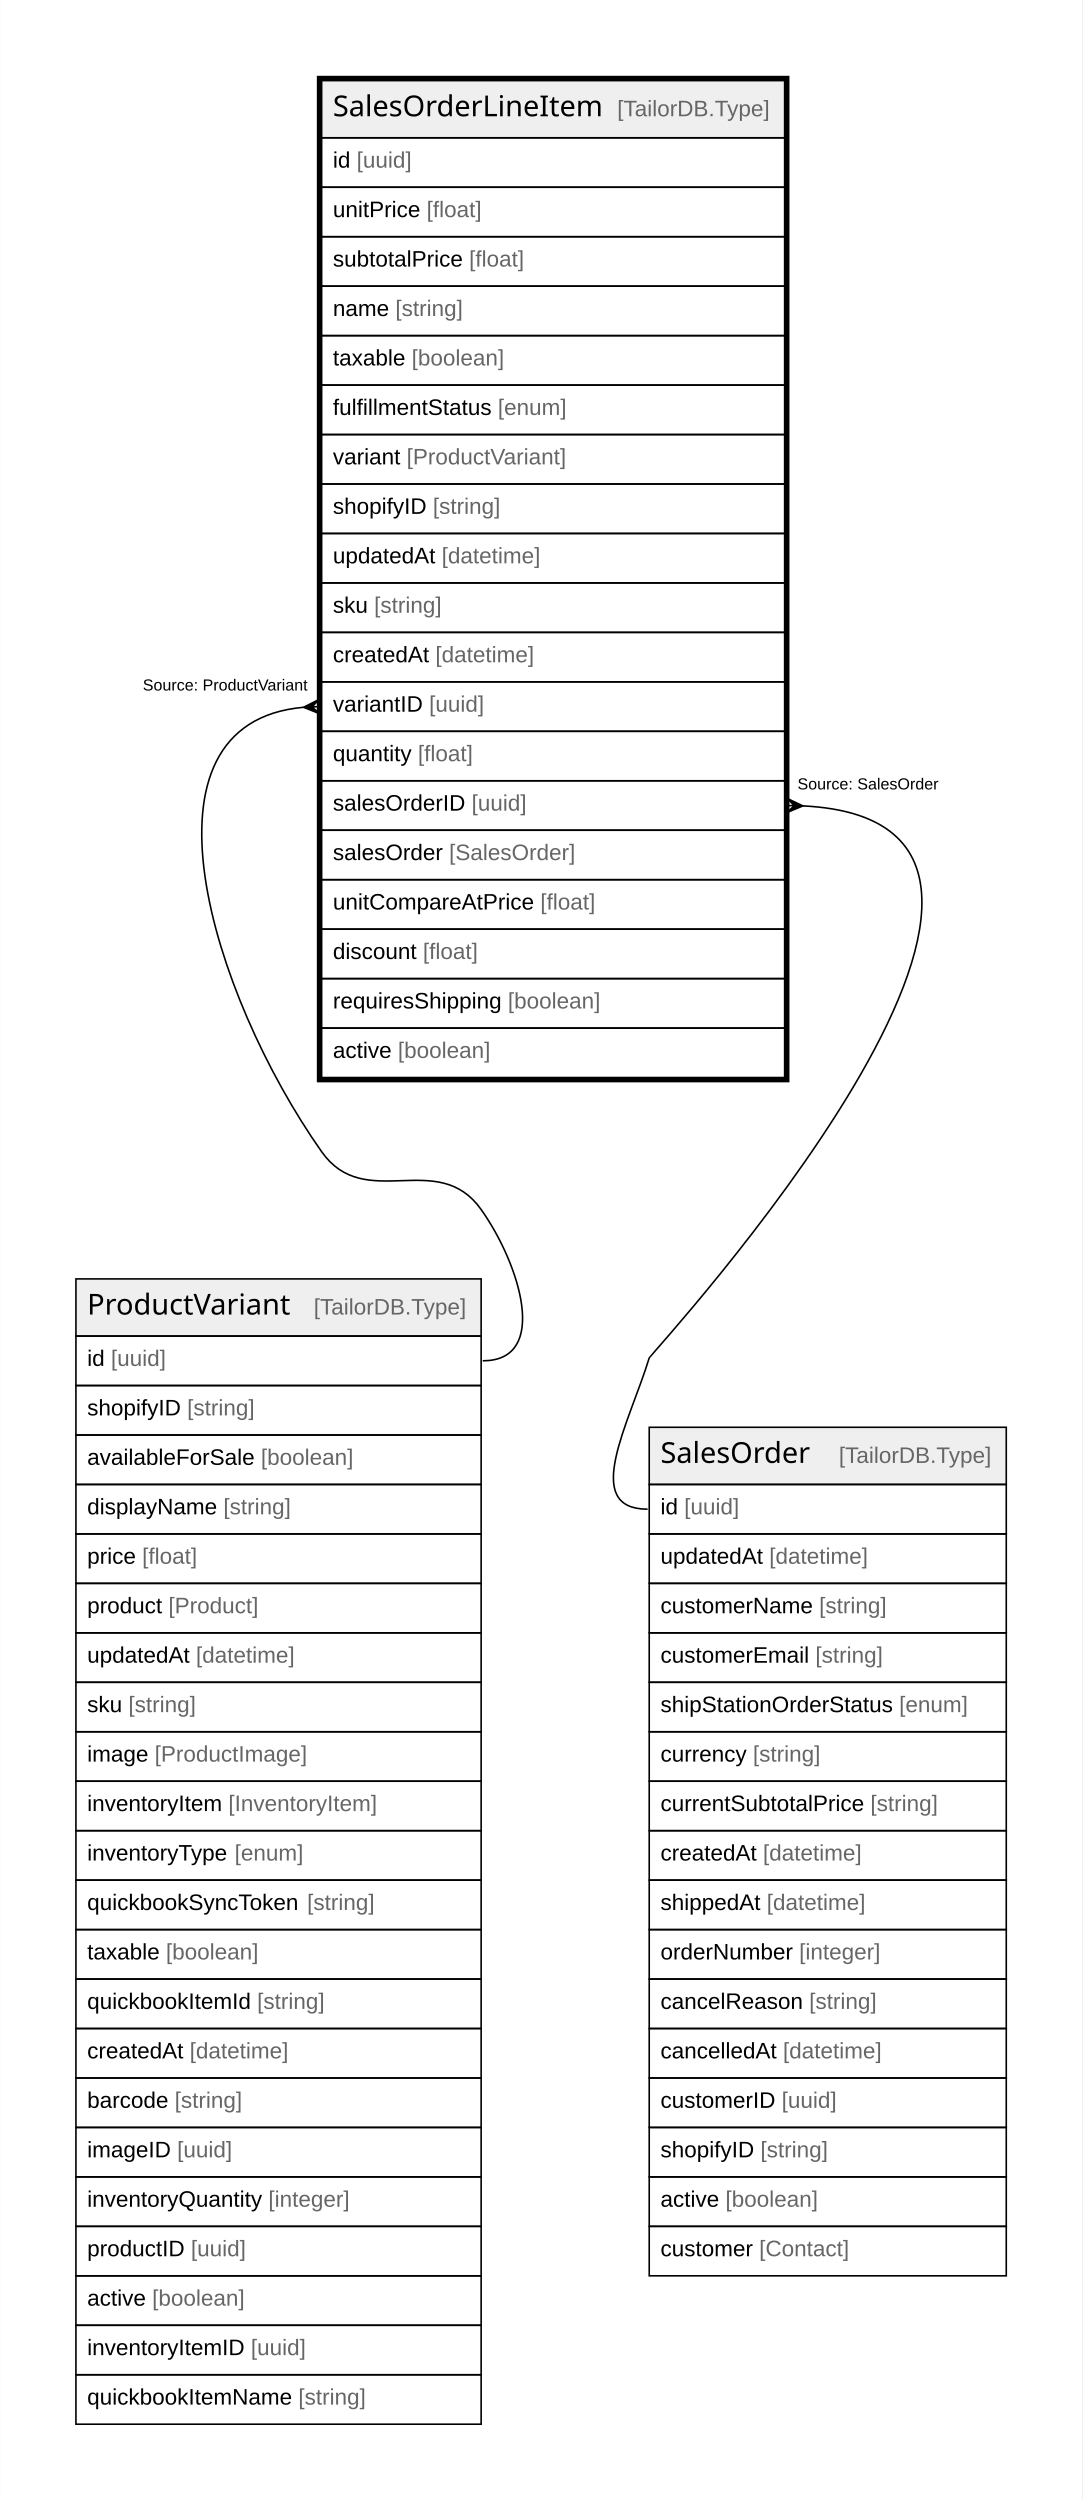
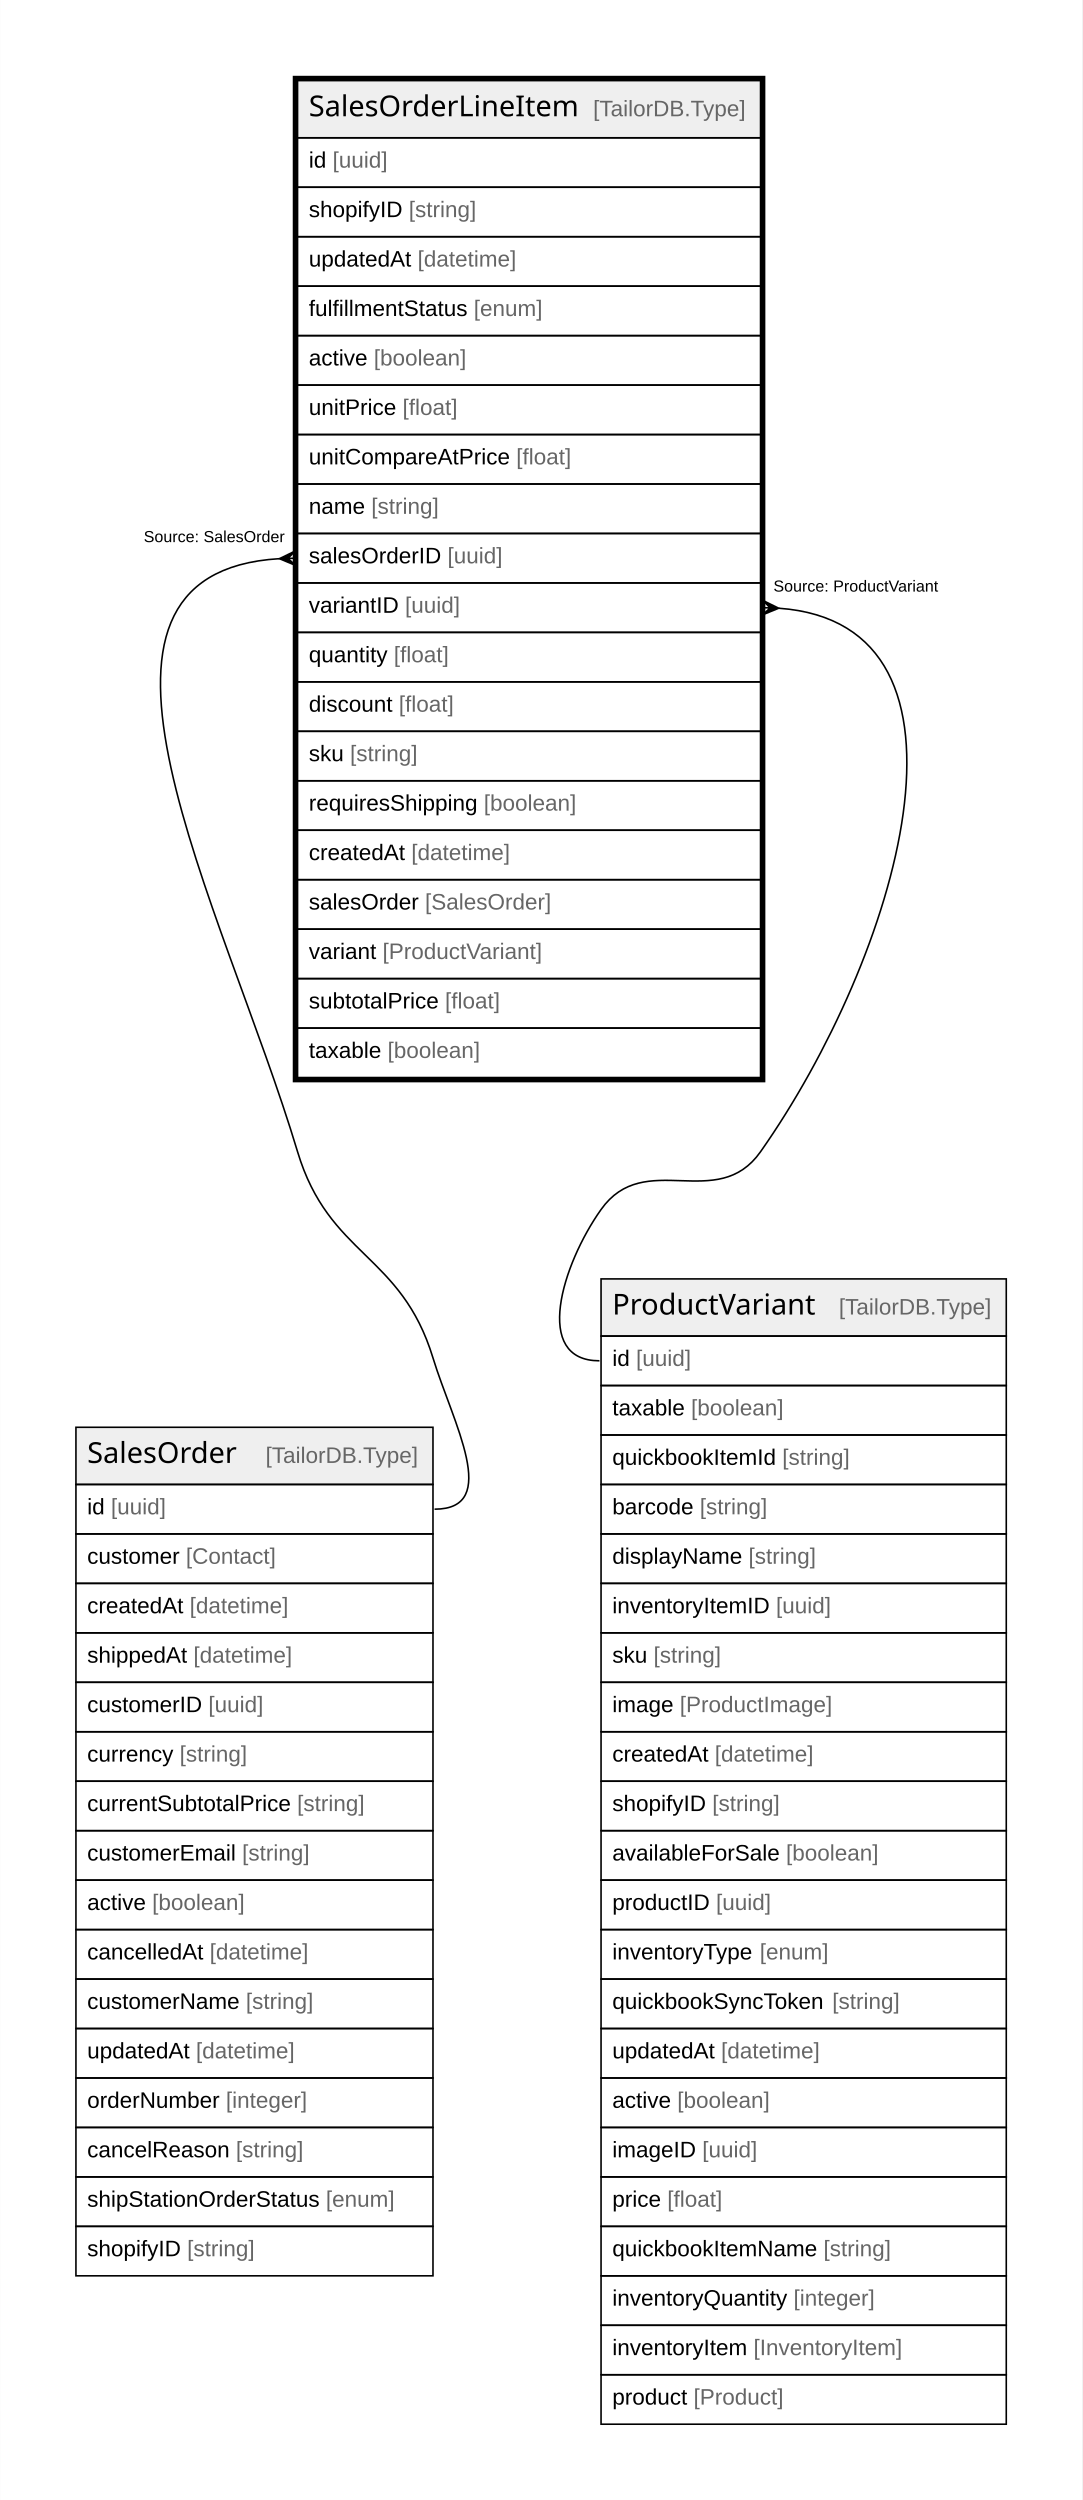
<svg xmlns="http://www.w3.org/2000/svg" width="674pt" height="1557pt" viewBox="0.00 0.00 673.74 1556.80">
  <g id="graph0" class="graph" transform="scale(1 1) rotate(0) translate(4 1552.8)">
    <polygon fill="white" stroke="none" points="-4,4 -4,-1552.8 669.74,-1552.8 669.74,4 -4,4" />
    <g id="node1" class="node">
-       <polygon fill="#efefef" stroke="none" points="196.21,-1467 196.21,-1502.6 484.52,-1502.6 484.52,-1467 196.21,-1467" />
-       <polygon fill="none" stroke="black" points="196.21,-1467 196.21,-1502.6 484.52,-1502.6 484.52,-1467 196.21,-1467" />
-       <text text-anchor="start" x="203.21" y="-1480.4" font-family="Arial Bold" font-size="18.00">SalesOrderLineItem</text>
-       <text text-anchor="start" x="349.16" y="-1480.4" font-family="Arial" font-size="14.00">    </text>
-       <text text-anchor="start" x="380.27" y="-1480.4" font-family="Arial" font-size="14.00" fill="#666666">[TailorDB.Type]</text>
-       <polygon fill="none" stroke="black" points="196.21,-1436.2 196.21,-1467 484.52,-1467 484.52,-1436.2 196.21,-1436.2" />
-       <text text-anchor="start" x="203.21" y="-1448.4" font-family="Arial" font-size="14.00">id </text>
-       <text text-anchor="start" x="218" y="-1448.4" font-family="Arial" font-size="14.00" fill="#666666">[uuid]</text>
-       <polygon fill="none" stroke="black" points="196.21,-1405.4 196.21,-1436.2 484.52,-1436.2 484.52,-1405.4 196.21,-1405.4" />
-       <text text-anchor="start" x="203.21" y="-1417.6" font-family="Arial" font-size="14.00">unitPrice </text>
-       <text text-anchor="start" x="261.57" y="-1417.6" font-family="Arial" font-size="14.00" fill="#666666">[float]</text>
-       <polygon fill="none" stroke="black" points="196.21,-1374.6 196.21,-1405.4 484.52,-1405.4 484.52,-1374.6 196.21,-1374.6" />
-       <text text-anchor="start" x="203.21" y="-1386.8" font-family="Arial" font-size="14.00">subtotalPrice </text>
-       <text text-anchor="start" x="288.03" y="-1386.8" font-family="Arial" font-size="14.00" fill="#666666">[float]</text>
-       <polygon fill="none" stroke="black" points="196.21,-1343.8 196.21,-1374.6 484.52,-1374.6 484.52,-1343.8 196.21,-1343.8" />
-       <text text-anchor="start" x="203.21" y="-1356" font-family="Arial" font-size="14.00">name </text>
-       <text text-anchor="start" x="242.12" y="-1356" font-family="Arial" font-size="14.00" fill="#666666">[string]</text>
-       <polygon fill="none" stroke="black" points="196.21,-1313 196.21,-1343.8 484.52,-1343.8 484.52,-1313 196.21,-1313" />
-       <text text-anchor="start" x="203.21" y="-1325.2" font-family="Arial" font-size="14.00">taxable </text>
-       <text text-anchor="start" x="252.25" y="-1325.2" font-family="Arial" font-size="14.00" fill="#666666">[boolean]</text>
-       <polygon fill="none" stroke="black" points="196.21,-1282.2 196.21,-1313 484.52,-1313 484.52,-1282.2 196.21,-1282.2" />
-       <text text-anchor="start" x="203.21" y="-1294.4" font-family="Arial" font-size="14.00">fulfillmentStatus </text>
-       <text text-anchor="start" x="305.92" y="-1294.4" font-family="Arial" font-size="14.00" fill="#666666">[enum]</text>
-       <polygon fill="none" stroke="black" points="196.21,-1251.4 196.21,-1282.2 484.52,-1282.2 484.52,-1251.4 196.21,-1251.4" />
-       <text text-anchor="start" x="203.21" y="-1263.6" font-family="Arial" font-size="14.00">variant </text>
-       <text text-anchor="start" x="249.12" y="-1263.6" font-family="Arial" font-size="14.00" fill="#666666">[ProductVariant]</text>
-       <polygon fill="none" stroke="black" points="196.21,-1220.6 196.21,-1251.4 484.52,-1251.4 484.52,-1220.6 196.21,-1220.6" />
-       <text text-anchor="start" x="203.21" y="-1232.8" font-family="Arial" font-size="14.00">shopifyID </text>
-       <text text-anchor="start" x="265.46" y="-1232.8" font-family="Arial" font-size="14.00" fill="#666666">[string]</text>
-       <polygon fill="none" stroke="black" points="196.21,-1189.8 196.21,-1220.6 484.52,-1220.6 484.52,-1189.8 196.21,-1189.8" />
-       <text text-anchor="start" x="203.21" y="-1202" font-family="Arial" font-size="14.00">updatedAt </text>
-       <text text-anchor="start" x="270.94" y="-1202" font-family="Arial" font-size="14.00" fill="#666666">[datetime]</text>
-       <polygon fill="none" stroke="black" points="196.21,-1159 196.21,-1189.8 484.52,-1189.8 484.52,-1159 196.21,-1159" />
-       <text text-anchor="start" x="203.21" y="-1171.2" font-family="Arial" font-size="14.00">sku </text>
-       <text text-anchor="start" x="228.89" y="-1171.2" font-family="Arial" font-size="14.00" fill="#666666">[string]</text>
-       <polygon fill="none" stroke="black" points="196.21,-1128.2 196.21,-1159 484.52,-1159 484.52,-1128.2 196.21,-1128.2" />
-       <text text-anchor="start" x="203.21" y="-1140.4" font-family="Arial" font-size="14.00">createdAt </text>
-       <text text-anchor="start" x="267.03" y="-1140.4" font-family="Arial" font-size="14.00" fill="#666666">[datetime]</text>
-       <polygon fill="none" stroke="black" points="196.21,-1097.4 196.21,-1128.2 484.52,-1128.2 484.52,-1097.4 196.21,-1097.4" />
-       <text text-anchor="start" x="203.21" y="-1109.6" font-family="Arial" font-size="14.00">variantID </text>
-       <text text-anchor="start" x="263.12" y="-1109.6" font-family="Arial" font-size="14.00" fill="#666666">[uuid]</text>
-       <polygon fill="none" stroke="black" points="196.21,-1066.6 196.21,-1097.4 484.52,-1097.4 484.52,-1066.6 196.21,-1066.6" />
-       <text text-anchor="start" x="203.21" y="-1078.8" font-family="Arial" font-size="14.00">quantity </text>
-       <text text-anchor="start" x="256.14" y="-1078.8" font-family="Arial" font-size="14.00" fill="#666666">[float]</text>
-       <polygon fill="none" stroke="black" points="196.21,-1035.8 196.21,-1066.6 484.52,-1066.6 484.52,-1035.8 196.21,-1035.8" />
-       <text text-anchor="start" x="203.21" y="-1048" font-family="Arial" font-size="14.00">salesOrderID </text>
-       <text text-anchor="start" x="289.57" y="-1048" font-family="Arial" font-size="14.00" fill="#666666">[uuid]</text>
-       <polygon fill="none" stroke="black" points="196.21,-1005 196.21,-1035.8 484.52,-1035.8 484.52,-1005 196.21,-1005" />
-       <text text-anchor="start" x="203.21" y="-1017.2" font-family="Arial" font-size="14.00">salesOrder </text>
-       <text text-anchor="start" x="275.57" y="-1017.2" font-family="Arial" font-size="14.00" fill="#666666">[SalesOrder]</text>
-       <polygon fill="none" stroke="black" points="196.21,-974.2 196.21,-1005 484.52,-1005 484.52,-974.2 196.21,-974.2" />
-       <text text-anchor="start" x="203.21" y="-986.4" font-family="Arial" font-size="14.00">unitCompareAtPrice </text>
-       <text text-anchor="start" x="332.38" y="-986.4" font-family="Arial" font-size="14.00" fill="#666666">[float]</text>
-       <polygon fill="none" stroke="black" points="196.21,-943.4 196.21,-974.2 484.52,-974.2 484.52,-943.4 196.21,-943.4" />
-       <text text-anchor="start" x="203.21" y="-955.6" font-family="Arial" font-size="14.00">discount </text>
-       <text text-anchor="start" x="259.25" y="-955.6" font-family="Arial" font-size="14.00" fill="#666666">[float]</text>
-       <polygon fill="none" stroke="black" points="196.21,-912.6 196.21,-943.4 484.52,-943.4 484.52,-912.6 196.21,-912.6" />
-       <text text-anchor="start" x="203.21" y="-924.8" font-family="Arial" font-size="14.00">requiresShipping </text>
-       <text text-anchor="start" x="312.17" y="-924.8" font-family="Arial" font-size="14.00" fill="#666666">[boolean]</text>
-       <polygon fill="none" stroke="black" points="196.21,-881.8 196.21,-912.6 484.52,-912.6 484.52,-881.8 196.21,-881.8" />
-       <text text-anchor="start" x="203.21" y="-894" font-family="Arial" font-size="14.00">active </text>
-       <text text-anchor="start" x="243.68" y="-894" font-family="Arial" font-size="14.00" fill="#666666">[boolean]</text>
-       <polygon fill="none" stroke="black" stroke-width="3" points="194.71,-880.3 194.71,-1504.1 486.02,-1504.1 486.02,-880.3 194.71,-880.3" />
+       <polygon fill="#efefef" stroke="none" points="181.21,-1467 181.21,-1502.6 469.52,-1502.6 469.52,-1467 181.21,-1467" />
+       <polygon fill="none" stroke="black" points="181.21,-1467 181.21,-1502.6 469.52,-1502.6 469.52,-1467 181.21,-1467" />
+       <text text-anchor="start" x="188.21" y="-1480.4" font-family="Arial Bold" font-size="18.00">SalesOrderLineItem</text>
+       <text text-anchor="start" x="334.16" y="-1480.4" font-family="Arial" font-size="14.00">    </text>
+       <text text-anchor="start" x="365.27" y="-1480.4" font-family="Arial" font-size="14.00" fill="#666666">[TailorDB.Type]</text>
+       <polygon fill="none" stroke="black" points="181.21,-1436.2 181.21,-1467 469.52,-1467 469.52,-1436.2 181.21,-1436.2" />
+       <text text-anchor="start" x="188.21" y="-1448.4" font-family="Arial" font-size="14.00">id </text>
+       <text text-anchor="start" x="203" y="-1448.4" font-family="Arial" font-size="14.00" fill="#666666">[uuid]</text>
+       <polygon fill="none" stroke="black" points="181.21,-1405.4 181.21,-1436.2 469.52,-1436.2 469.52,-1405.4 181.21,-1405.4" />
+       <text text-anchor="start" x="188.21" y="-1417.6" font-family="Arial" font-size="14.00">shopifyID </text>
+       <text text-anchor="start" x="250.46" y="-1417.6" font-family="Arial" font-size="14.00" fill="#666666">[string]</text>
+       <polygon fill="none" stroke="black" points="181.21,-1374.6 181.21,-1405.4 469.52,-1405.4 469.52,-1374.6 181.21,-1374.6" />
+       <text text-anchor="start" x="188.21" y="-1386.8" font-family="Arial" font-size="14.00">updatedAt </text>
+       <text text-anchor="start" x="255.94" y="-1386.8" font-family="Arial" font-size="14.00" fill="#666666">[datetime]</text>
+       <polygon fill="none" stroke="black" points="181.21,-1343.8 181.21,-1374.6 469.52,-1374.6 469.52,-1343.8 181.21,-1343.8" />
+       <text text-anchor="start" x="188.21" y="-1356" font-family="Arial" font-size="14.00">fulfillmentStatus </text>
+       <text text-anchor="start" x="290.92" y="-1356" font-family="Arial" font-size="14.00" fill="#666666">[enum]</text>
+       <polygon fill="none" stroke="black" points="181.21,-1313 181.21,-1343.8 469.52,-1343.8 469.52,-1313 181.21,-1313" />
+       <text text-anchor="start" x="188.21" y="-1325.2" font-family="Arial" font-size="14.00">active </text>
+       <text text-anchor="start" x="228.68" y="-1325.2" font-family="Arial" font-size="14.00" fill="#666666">[boolean]</text>
+       <polygon fill="none" stroke="black" points="181.21,-1282.2 181.21,-1313 469.52,-1313 469.52,-1282.2 181.21,-1282.2" />
+       <text text-anchor="start" x="188.21" y="-1294.4" font-family="Arial" font-size="14.00">unitPrice </text>
+       <text text-anchor="start" x="246.57" y="-1294.4" font-family="Arial" font-size="14.00" fill="#666666">[float]</text>
+       <polygon fill="none" stroke="black" points="181.21,-1251.4 181.21,-1282.2 469.52,-1282.2 469.52,-1251.4 181.21,-1251.4" />
+       <text text-anchor="start" x="188.21" y="-1263.6" font-family="Arial" font-size="14.00">unitCompareAtPrice </text>
+       <text text-anchor="start" x="317.38" y="-1263.6" font-family="Arial" font-size="14.00" fill="#666666">[float]</text>
+       <polygon fill="none" stroke="black" points="181.21,-1220.6 181.21,-1251.4 469.52,-1251.4 469.52,-1220.6 181.21,-1220.6" />
+       <text text-anchor="start" x="188.21" y="-1232.8" font-family="Arial" font-size="14.00">name </text>
+       <text text-anchor="start" x="227.12" y="-1232.8" font-family="Arial" font-size="14.00" fill="#666666">[string]</text>
+       <polygon fill="none" stroke="black" points="181.21,-1189.8 181.21,-1220.6 469.52,-1220.6 469.52,-1189.8 181.21,-1189.8" />
+       <text text-anchor="start" x="188.21" y="-1202" font-family="Arial" font-size="14.00">salesOrderID </text>
+       <text text-anchor="start" x="274.57" y="-1202" font-family="Arial" font-size="14.00" fill="#666666">[uuid]</text>
+       <polygon fill="none" stroke="black" points="181.21,-1159 181.21,-1189.8 469.52,-1189.8 469.52,-1159 181.21,-1159" />
+       <text text-anchor="start" x="188.21" y="-1171.2" font-family="Arial" font-size="14.00">variantID </text>
+       <text text-anchor="start" x="248.12" y="-1171.2" font-family="Arial" font-size="14.00" fill="#666666">[uuid]</text>
+       <polygon fill="none" stroke="black" points="181.21,-1128.2 181.21,-1159 469.52,-1159 469.52,-1128.2 181.21,-1128.2" />
+       <text text-anchor="start" x="188.21" y="-1140.4" font-family="Arial" font-size="14.00">quantity </text>
+       <text text-anchor="start" x="241.14" y="-1140.4" font-family="Arial" font-size="14.00" fill="#666666">[float]</text>
+       <polygon fill="none" stroke="black" points="181.21,-1097.4 181.21,-1128.2 469.52,-1128.2 469.52,-1097.4 181.21,-1097.4" />
+       <text text-anchor="start" x="188.21" y="-1109.6" font-family="Arial" font-size="14.00">discount </text>
+       <text text-anchor="start" x="244.25" y="-1109.6" font-family="Arial" font-size="14.00" fill="#666666">[float]</text>
+       <polygon fill="none" stroke="black" points="181.21,-1066.6 181.21,-1097.4 469.52,-1097.4 469.52,-1066.6 181.21,-1066.6" />
+       <text text-anchor="start" x="188.21" y="-1078.8" font-family="Arial" font-size="14.00">sku </text>
+       <text text-anchor="start" x="213.89" y="-1078.8" font-family="Arial" font-size="14.00" fill="#666666">[string]</text>
+       <polygon fill="none" stroke="black" points="181.21,-1035.8 181.21,-1066.6 469.52,-1066.6 469.52,-1035.8 181.21,-1035.8" />
+       <text text-anchor="start" x="188.21" y="-1048" font-family="Arial" font-size="14.00">requiresShipping </text>
+       <text text-anchor="start" x="297.17" y="-1048" font-family="Arial" font-size="14.00" fill="#666666">[boolean]</text>
+       <polygon fill="none" stroke="black" points="181.21,-1005 181.21,-1035.8 469.52,-1035.8 469.52,-1005 181.21,-1005" />
+       <text text-anchor="start" x="188.21" y="-1017.2" font-family="Arial" font-size="14.00">createdAt </text>
+       <text text-anchor="start" x="252.03" y="-1017.2" font-family="Arial" font-size="14.00" fill="#666666">[datetime]</text>
+       <polygon fill="none" stroke="black" points="181.21,-974.2 181.21,-1005 469.52,-1005 469.52,-974.2 181.21,-974.2" />
+       <text text-anchor="start" x="188.21" y="-986.4" font-family="Arial" font-size="14.00">salesOrder </text>
+       <text text-anchor="start" x="260.57" y="-986.4" font-family="Arial" font-size="14.00" fill="#666666">[SalesOrder]</text>
+       <polygon fill="none" stroke="black" points="181.21,-943.4 181.21,-974.2 469.52,-974.2 469.52,-943.4 181.21,-943.4" />
+       <text text-anchor="start" x="188.21" y="-955.6" font-family="Arial" font-size="14.00">variant </text>
+       <text text-anchor="start" x="234.12" y="-955.6" font-family="Arial" font-size="14.00" fill="#666666">[ProductVariant]</text>
+       <polygon fill="none" stroke="black" points="181.21,-912.6 181.21,-943.4 469.52,-943.4 469.52,-912.6 181.21,-912.6" />
+       <text text-anchor="start" x="188.21" y="-924.8" font-family="Arial" font-size="14.00">subtotalPrice </text>
+       <text text-anchor="start" x="273.03" y="-924.8" font-family="Arial" font-size="14.00" fill="#666666">[float]</text>
+       <polygon fill="none" stroke="black" points="181.21,-881.8 181.21,-912.6 469.52,-912.6 469.52,-881.8 181.21,-881.8" />
+       <text text-anchor="start" x="188.21" y="-894" font-family="Arial" font-size="14.00">taxable </text>
+       <text text-anchor="start" x="237.25" y="-894" font-family="Arial" font-size="14.00" fill="#666666">[boolean]</text>
+       <polygon fill="none" stroke="black" stroke-width="3" points="179.71,-880.3 179.71,-1504.1 471.02,-1504.1 471.02,-880.3 179.71,-880.3" />
    </g>
    <g id="node2" class="node">
-       <polygon fill="#efefef" stroke="none" points="43.2,-720.8 43.2,-756.4 295.53,-756.4 295.53,-720.8 43.2,-720.8" />
-       <polygon fill="none" stroke="black" points="43.2,-720.8 43.2,-756.4 295.53,-756.4 295.53,-720.8 43.2,-720.8" />
-       <text text-anchor="start" x="50.2" y="-734.2" font-family="Arial Bold" font-size="18.00">ProductVariant</text>
-       <text text-anchor="start" x="160.17" y="-734.2" font-family="Arial" font-size="14.00">    </text>
-       <text text-anchor="start" x="191.29" y="-734.2" font-family="Arial" font-size="14.00" fill="#666666">[TailorDB.Type]</text>
-       <polygon fill="none" stroke="black" points="43.2,-690 43.2,-720.8 295.53,-720.8 295.53,-690 43.2,-690" />
-       <text text-anchor="start" x="50.2" y="-702.2" font-family="Arial" font-size="14.00">id </text>
-       <text text-anchor="start" x="64.99" y="-702.2" font-family="Arial" font-size="14.00" fill="#666666">[uuid]</text>
-       <polygon fill="none" stroke="black" points="43.2,-659.2 43.2,-690 295.53,-690 295.53,-659.2 43.2,-659.2" />
-       <text text-anchor="start" x="50.2" y="-671.4" font-family="Arial" font-size="14.00">shopifyID </text>
-       <text text-anchor="start" x="112.45" y="-671.4" font-family="Arial" font-size="14.00" fill="#666666">[string]</text>
-       <polygon fill="none" stroke="black" points="43.2,-628.4 43.2,-659.2 295.53,-659.2 295.53,-628.4 43.2,-628.4" />
-       <text text-anchor="start" x="50.2" y="-640.6" font-family="Arial" font-size="14.00">availableForSale </text>
-       <text text-anchor="start" x="158.37" y="-640.6" font-family="Arial" font-size="14.00" fill="#666666">[boolean]</text>
-       <polygon fill="none" stroke="black" points="43.2,-597.6 43.2,-628.4 295.53,-628.4 295.53,-597.6 43.2,-597.6" />
-       <text text-anchor="start" x="50.2" y="-609.8" font-family="Arial" font-size="14.00">displayName </text>
-       <text text-anchor="start" x="135.01" y="-609.8" font-family="Arial" font-size="14.00" fill="#666666">[string]</text>
-       <polygon fill="none" stroke="black" points="43.2,-566.8 43.2,-597.6 295.53,-597.6 295.53,-566.8 43.2,-566.8" />
-       <text text-anchor="start" x="50.2" y="-579" font-family="Arial" font-size="14.00">price </text>
-       <text text-anchor="start" x="84.43" y="-579" font-family="Arial" font-size="14.00" fill="#666666">[float]</text>
-       <polygon fill="none" stroke="black" points="43.2,-536 43.2,-566.8 295.53,-566.8 295.53,-536 43.2,-536" />
-       <text text-anchor="start" x="50.2" y="-548.2" font-family="Arial" font-size="14.00">product </text>
-       <text text-anchor="start" x="100.79" y="-548.2" font-family="Arial" font-size="14.00" fill="#666666">[Product]</text>
-       <polygon fill="none" stroke="black" points="43.2,-505.2 43.2,-536 295.53,-536 295.53,-505.2 43.2,-505.2" />
-       <text text-anchor="start" x="50.2" y="-517.4" font-family="Arial" font-size="14.00">updatedAt </text>
-       <text text-anchor="start" x="117.92" y="-517.4" font-family="Arial" font-size="14.00" fill="#666666">[datetime]</text>
-       <polygon fill="none" stroke="black" points="43.2,-474.4 43.2,-505.2 295.53,-505.2 295.53,-474.4 43.2,-474.4" />
-       <text text-anchor="start" x="50.2" y="-486.6" font-family="Arial" font-size="14.00">sku </text>
-       <text text-anchor="start" x="75.88" y="-486.6" font-family="Arial" font-size="14.00" fill="#666666">[string]</text>
-       <polygon fill="none" stroke="black" points="43.2,-443.6 43.2,-474.4 295.53,-474.4 295.53,-443.6 43.2,-443.6" />
-       <text text-anchor="start" x="50.2" y="-455.8" font-family="Arial" font-size="14.00">image </text>
-       <text text-anchor="start" x="92.22" y="-455.8" font-family="Arial" font-size="14.00" fill="#666666">[ProductImage]</text>
-       <polygon fill="none" stroke="black" points="43.2,-412.8 43.2,-443.6 295.53,-443.6 295.53,-412.8 43.2,-412.8" />
-       <text text-anchor="start" x="50.2" y="-425" font-family="Arial" font-size="14.00">inventoryItem </text>
-       <text text-anchor="start" x="138.12" y="-425" font-family="Arial" font-size="14.00" fill="#666666">[InventoryItem]</text>
-       <polygon fill="none" stroke="black" points="43.2,-382 43.2,-412.8 295.53,-412.8 295.53,-382 43.2,-382" />
-       <text text-anchor="start" x="50.2" y="-394.2" font-family="Arial" font-size="14.00">inventoryType </text>
-       <text text-anchor="start" x="142.02" y="-394.2" font-family="Arial" font-size="14.00" fill="#666666">[enum]</text>
-       <polygon fill="none" stroke="black" points="43.2,-351.2 43.2,-382 295.53,-382 295.53,-351.2 43.2,-351.2" />
-       <text text-anchor="start" x="50.2" y="-363.4" font-family="Arial" font-size="14.00">quickbookSyncToken </text>
-       <text text-anchor="start" x="187.16" y="-363.4" font-family="Arial" font-size="14.00" fill="#666666">[string]</text>
-       <polygon fill="none" stroke="black" points="43.2,-320.4 43.2,-351.2 295.53,-351.2 295.53,-320.4 43.2,-320.4" />
-       <text text-anchor="start" x="50.2" y="-332.6" font-family="Arial" font-size="14.00">taxable </text>
-       <text text-anchor="start" x="99.23" y="-332.6" font-family="Arial" font-size="14.00" fill="#666666">[boolean]</text>
-       <polygon fill="none" stroke="black" points="43.2,-289.6 43.2,-320.4 295.53,-320.4 295.53,-289.6 43.2,-289.6" />
-       <text text-anchor="start" x="50.2" y="-301.8" font-family="Arial" font-size="14.00">quickbookItemId </text>
-       <text text-anchor="start" x="156.03" y="-301.8" font-family="Arial" font-size="14.00" fill="#666666">[string]</text>
-       <polygon fill="none" stroke="black" points="43.2,-258.8 43.2,-289.6 295.53,-289.6 295.53,-258.8 43.2,-258.8" />
-       <text text-anchor="start" x="50.2" y="-271" font-family="Arial" font-size="14.00">createdAt </text>
-       <text text-anchor="start" x="114.01" y="-271" font-family="Arial" font-size="14.00" fill="#666666">[datetime]</text>
-       <polygon fill="none" stroke="black" points="43.2,-228 43.2,-258.8 295.53,-258.8 295.53,-228 43.2,-228" />
-       <text text-anchor="start" x="50.2" y="-240.2" font-family="Arial" font-size="14.00">barcode </text>
-       <text text-anchor="start" x="104.68" y="-240.2" font-family="Arial" font-size="14.00" fill="#666666">[string]</text>
-       <polygon fill="none" stroke="black" points="43.2,-197.2 43.2,-228 295.53,-228 295.53,-197.2 43.2,-197.2" />
-       <text text-anchor="start" x="50.2" y="-209.4" font-family="Arial" font-size="14.00">imageID </text>
-       <text text-anchor="start" x="106.22" y="-209.4" font-family="Arial" font-size="14.00" fill="#666666">[uuid]</text>
-       <polygon fill="none" stroke="black" points="43.2,-166.4 43.2,-197.2 295.53,-197.2 295.53,-166.4 43.2,-166.4" />
-       <text text-anchor="start" x="50.2" y="-178.6" font-family="Arial" font-size="14.00">inventoryQuantity </text>
-       <text text-anchor="start" x="163.03" y="-178.6" font-family="Arial" font-size="14.00" fill="#666666">[integer]</text>
-       <polygon fill="none" stroke="black" points="43.2,-135.6 43.2,-166.4 295.53,-166.4 295.53,-135.6 43.2,-135.6" />
-       <text text-anchor="start" x="50.2" y="-147.8" font-family="Arial" font-size="14.00">productID </text>
-       <text text-anchor="start" x="114.79" y="-147.8" font-family="Arial" font-size="14.00" fill="#666666">[uuid]</text>
-       <polygon fill="none" stroke="black" points="43.2,-104.8 43.2,-135.6 295.53,-135.6 295.53,-104.8 43.2,-104.8" />
-       <text text-anchor="start" x="50.2" y="-117" font-family="Arial" font-size="14.00">active </text>
-       <text text-anchor="start" x="90.66" y="-117" font-family="Arial" font-size="14.00" fill="#666666">[boolean]</text>
-       <polygon fill="none" stroke="black" points="43.2,-74 43.2,-104.8 295.53,-104.8 295.53,-74 43.2,-74" />
-       <text text-anchor="start" x="50.2" y="-86.2" font-family="Arial" font-size="14.00">inventoryItemID </text>
-       <text text-anchor="start" x="152.12" y="-86.2" font-family="Arial" font-size="14.00" fill="#666666">[uuid]</text>
-       <polygon fill="none" stroke="black" points="43.2,-43.2 43.2,-74 295.53,-74 295.53,-43.2 43.2,-43.2" />
-       <text text-anchor="start" x="50.2" y="-55.4" font-family="Arial" font-size="14.00">quickbookItemName </text>
-       <text text-anchor="start" x="181.7" y="-55.4" font-family="Arial" font-size="14.00" fill="#666666">[string]</text>
+       <polygon fill="#efefef" stroke="none" points="43.2,-628.4 43.2,-664 265.54,-664 265.54,-628.4 43.2,-628.4" />
+       <polygon fill="none" stroke="black" points="43.2,-628.4 43.2,-664 265.54,-664 265.54,-628.4 43.2,-628.4" />
+       <text text-anchor="start" x="50.2" y="-641.8" font-family="Arial Bold" font-size="18.00">SalesOrder</text>
+       <text text-anchor="start" x="130.17" y="-641.8" font-family="Arial" font-size="14.00">    </text>
+       <text text-anchor="start" x="161.29" y="-641.8" font-family="Arial" font-size="14.00" fill="#666666">[TailorDB.Type]</text>
+       <polygon fill="none" stroke="black" points="43.2,-597.6 43.2,-628.4 265.54,-628.4 265.54,-597.6 43.2,-597.6" />
+       <text text-anchor="start" x="50.2" y="-609.8" font-family="Arial" font-size="14.00">id </text>
+       <text text-anchor="start" x="64.99" y="-609.8" font-family="Arial" font-size="14.00" fill="#666666">[uuid]</text>
+       <polygon fill="none" stroke="black" points="43.2,-566.8 43.2,-597.6 265.54,-597.6 265.54,-566.8 43.2,-566.8" />
+       <text text-anchor="start" x="50.2" y="-579" font-family="Arial" font-size="14.00">customer </text>
+       <text text-anchor="start" x="111.66" y="-579" font-family="Arial" font-size="14.00" fill="#666666">[Contact]</text>
+       <polygon fill="none" stroke="black" points="43.2,-536 43.2,-566.8 265.54,-566.8 265.54,-536 43.2,-536" />
+       <text text-anchor="start" x="50.2" y="-548.2" font-family="Arial" font-size="14.00">createdAt </text>
+       <text text-anchor="start" x="114.01" y="-548.2" font-family="Arial" font-size="14.00" fill="#666666">[datetime]</text>
+       <polygon fill="none" stroke="black" points="43.2,-505.2 43.2,-536 265.54,-536 265.54,-505.2 43.2,-505.2" />
+       <text text-anchor="start" x="50.2" y="-517.4" font-family="Arial" font-size="14.00">shippedAt </text>
+       <text text-anchor="start" x="116.36" y="-517.4" font-family="Arial" font-size="14.00" fill="#666666">[datetime]</text>
+       <polygon fill="none" stroke="black" points="43.2,-474.4 43.2,-505.2 265.54,-505.2 265.54,-474.4 43.2,-474.4" />
+       <text text-anchor="start" x="50.2" y="-486.6" font-family="Arial" font-size="14.00">customerID </text>
+       <text text-anchor="start" x="125.66" y="-486.6" font-family="Arial" font-size="14.00" fill="#666666">[uuid]</text>
+       <polygon fill="none" stroke="black" points="43.2,-443.6 43.2,-474.4 265.54,-474.4 265.54,-443.6 43.2,-443.6" />
+       <text text-anchor="start" x="50.2" y="-455.8" font-family="Arial" font-size="14.00">currency </text>
+       <text text-anchor="start" x="107.77" y="-455.8" font-family="Arial" font-size="14.00" fill="#666666">[string]</text>
+       <polygon fill="none" stroke="black" points="43.2,-412.8 43.2,-443.6 265.54,-443.6 265.54,-412.8 43.2,-412.8" />
+       <text text-anchor="start" x="50.2" y="-425" font-family="Arial" font-size="14.00">currentSubtotalPrice </text>
+       <text text-anchor="start" x="180.93" y="-425" font-family="Arial" font-size="14.00" fill="#666666">[string]</text>
+       <polygon fill="none" stroke="black" points="43.2,-382 43.2,-412.8 265.54,-412.8 265.54,-382 43.2,-382" />
+       <text text-anchor="start" x="50.2" y="-394.2" font-family="Arial" font-size="14.00">customerEmail </text>
+       <text text-anchor="start" x="146.67" y="-394.2" font-family="Arial" font-size="14.00" fill="#666666">[string]</text>
+       <polygon fill="none" stroke="black" points="43.2,-351.2 43.2,-382 265.54,-382 265.54,-351.2 43.2,-351.2" />
+       <text text-anchor="start" x="50.2" y="-363.4" font-family="Arial" font-size="14.00">active </text>
+       <text text-anchor="start" x="90.66" y="-363.4" font-family="Arial" font-size="14.00" fill="#666666">[boolean]</text>
+       <polygon fill="none" stroke="black" points="43.2,-320.4 43.2,-351.2 265.54,-351.2 265.54,-320.4 43.2,-320.4" />
+       <text text-anchor="start" x="50.2" y="-332.6" font-family="Arial" font-size="14.00">cancelledAt </text>
+       <text text-anchor="start" x="126.47" y="-332.6" font-family="Arial" font-size="14.00" fill="#666666">[datetime]</text>
+       <polygon fill="none" stroke="black" points="43.2,-289.6 43.2,-320.4 265.54,-320.4 265.54,-289.6 43.2,-289.6" />
+       <text text-anchor="start" x="50.2" y="-301.8" font-family="Arial" font-size="14.00">customerName </text>
+       <text text-anchor="start" x="149.01" y="-301.8" font-family="Arial" font-size="14.00" fill="#666666">[string]</text>
+       <polygon fill="none" stroke="black" points="43.2,-258.8 43.2,-289.6 265.54,-289.6 265.54,-258.8 43.2,-258.8" />
+       <text text-anchor="start" x="50.2" y="-271" font-family="Arial" font-size="14.00">updatedAt </text>
+       <text text-anchor="start" x="117.92" y="-271" font-family="Arial" font-size="14.00" fill="#666666">[datetime]</text>
+       <polygon fill="none" stroke="black" points="43.2,-228 43.2,-258.8 265.54,-258.8 265.54,-228 43.2,-228" />
+       <text text-anchor="start" x="50.2" y="-240.2" font-family="Arial" font-size="14.00">orderNumber </text>
+       <text text-anchor="start" x="136.57" y="-240.2" font-family="Arial" font-size="14.00" fill="#666666">[integer]</text>
+       <polygon fill="none" stroke="black" points="43.2,-197.2 43.2,-228 265.54,-228 265.54,-197.2 43.2,-197.2" />
+       <text text-anchor="start" x="50.2" y="-209.4" font-family="Arial" font-size="14.00">cancelReason </text>
+       <text text-anchor="start" x="142.81" y="-209.4" font-family="Arial" font-size="14.00" fill="#666666">[string]</text>
+       <polygon fill="none" stroke="black" points="43.2,-166.4 43.2,-197.2 265.54,-197.2 265.54,-166.4 43.2,-166.4" />
+       <text text-anchor="start" x="50.2" y="-178.6" font-family="Arial" font-size="14.00">shipStationOrderStatus </text>
+       <text text-anchor="start" x="198.83" y="-178.6" font-family="Arial" font-size="14.00" fill="#666666">[enum]</text>
+       <polygon fill="none" stroke="black" points="43.2,-135.6 43.2,-166.4 265.54,-166.4 265.54,-135.6 43.2,-135.6" />
+       <text text-anchor="start" x="50.2" y="-147.8" font-family="Arial" font-size="14.00">shopifyID </text>
+       <text text-anchor="start" x="112.45" y="-147.8" font-family="Arial" font-size="14.00" fill="#666666">[string]</text>
    </g>
    <g id="edge1" class="edge">
-       <path fill="none" stroke="black" d="M184.84,-1112.35C75.15,-1102.53 127.38,-933.39 196.21,-835.6 223.24,-797.21 268.37,-837.9 295.53,-799.6 319.75,-765.45 338.4,-705.4 296.53,-705.4" />
-       <polygon fill="black" stroke="black" points="184.89,-1112.35 194.68,-1117.28 190.22,-1112.58 194.54,-1112.77 194.54,-1112.77 194.54,-1112.77 190.22,-1112.58 195.07,-1108.29 184.89,-1112.35" />
-       <text text-anchor="start" x="84.82" y="-1122.8" font-family="Arial" font-size="10.00">Source: ProductVariant</text>
+       <path fill="none" stroke="black" d="M170.01,-1204.91C20.98,-1196.1 134.96,-989.54 181.21,-835.6 200.86,-770.22 245.63,-772.51 265.54,-707.2 277.74,-667.15 308.41,-613 266.54,-613" />
+       <polygon fill="black" stroke="black" points="169.88,-1204.9 179.75,-1209.69 175.22,-1205.06 179.55,-1205.18 179.55,-1205.18 179.55,-1205.18 175.22,-1205.06 180.01,-1200.69 169.88,-1204.9" />
+       <text text-anchor="start" x="85.4" y="-1215.2" font-family="Arial" font-size="10.00">Source: SalesOrder</text>
    </g>
    <g id="node3" class="node">
-       <polygon fill="#efefef" stroke="none" points="400.2,-628.4 400.2,-664 622.54,-664 622.54,-628.4 400.2,-628.4" />
-       <polygon fill="none" stroke="black" points="400.2,-628.4 400.2,-664 622.54,-664 622.54,-628.4 400.2,-628.4" />
-       <text text-anchor="start" x="407.2" y="-641.8" font-family="Arial Bold" font-size="18.00">SalesOrder</text>
-       <text text-anchor="start" x="487.17" y="-641.8" font-family="Arial" font-size="14.00">    </text>
-       <text text-anchor="start" x="518.29" y="-641.8" font-family="Arial" font-size="14.00" fill="#666666">[TailorDB.Type]</text>
-       <polygon fill="none" stroke="black" points="400.2,-597.6 400.2,-628.4 622.54,-628.4 622.54,-597.6 400.2,-597.6" />
-       <text text-anchor="start" x="407.2" y="-609.8" font-family="Arial" font-size="14.00">id </text>
-       <text text-anchor="start" x="421.98" y="-609.8" font-family="Arial" font-size="14.00" fill="#666666">[uuid]</text>
-       <polygon fill="none" stroke="black" points="400.2,-566.8 400.2,-597.6 622.54,-597.6 622.54,-566.8 400.2,-566.8" />
-       <text text-anchor="start" x="407.2" y="-579" font-family="Arial" font-size="14.00">updatedAt </text>
-       <text text-anchor="start" x="474.92" y="-579" font-family="Arial" font-size="14.00" fill="#666666">[datetime]</text>
-       <polygon fill="none" stroke="black" points="400.2,-536 400.2,-566.8 622.54,-566.8 622.54,-536 400.2,-536" />
-       <text text-anchor="start" x="407.2" y="-548.2" font-family="Arial" font-size="14.00">customerName </text>
-       <text text-anchor="start" x="506.01" y="-548.2" font-family="Arial" font-size="14.00" fill="#666666">[string]</text>
-       <polygon fill="none" stroke="black" points="400.2,-505.2 400.2,-536 622.54,-536 622.54,-505.2 400.2,-505.2" />
-       <text text-anchor="start" x="407.2" y="-517.4" font-family="Arial" font-size="14.00">customerEmail </text>
-       <text text-anchor="start" x="503.67" y="-517.4" font-family="Arial" font-size="14.00" fill="#666666">[string]</text>
-       <polygon fill="none" stroke="black" points="400.2,-474.4 400.2,-505.2 622.54,-505.2 622.54,-474.4 400.2,-474.4" />
-       <text text-anchor="start" x="407.2" y="-486.6" font-family="Arial" font-size="14.00">shipStationOrderStatus </text>
-       <text text-anchor="start" x="555.83" y="-486.6" font-family="Arial" font-size="14.00" fill="#666666">[enum]</text>
-       <polygon fill="none" stroke="black" points="400.2,-443.6 400.2,-474.4 622.54,-474.4 622.54,-443.6 400.2,-443.6" />
-       <text text-anchor="start" x="407.2" y="-455.8" font-family="Arial" font-size="14.00">currency </text>
-       <text text-anchor="start" x="464.77" y="-455.8" font-family="Arial" font-size="14.00" fill="#666666">[string]</text>
-       <polygon fill="none" stroke="black" points="400.2,-412.8 400.2,-443.6 622.54,-443.6 622.54,-412.8 400.2,-412.8" />
-       <text text-anchor="start" x="407.2" y="-425" font-family="Arial" font-size="14.00">currentSubtotalPrice </text>
-       <text text-anchor="start" x="537.93" y="-425" font-family="Arial" font-size="14.00" fill="#666666">[string]</text>
-       <polygon fill="none" stroke="black" points="400.2,-382 400.2,-412.8 622.54,-412.8 622.54,-382 400.2,-382" />
-       <text text-anchor="start" x="407.2" y="-394.2" font-family="Arial" font-size="14.00">createdAt </text>
-       <text text-anchor="start" x="471.01" y="-394.2" font-family="Arial" font-size="14.00" fill="#666666">[datetime]</text>
-       <polygon fill="none" stroke="black" points="400.2,-351.2 400.2,-382 622.54,-382 622.54,-351.2 400.2,-351.2" />
-       <text text-anchor="start" x="407.2" y="-363.4" font-family="Arial" font-size="14.00">shippedAt </text>
-       <text text-anchor="start" x="473.36" y="-363.4" font-family="Arial" font-size="14.00" fill="#666666">[datetime]</text>
-       <polygon fill="none" stroke="black" points="400.2,-320.4 400.2,-351.2 622.54,-351.2 622.54,-320.4 400.2,-320.4" />
-       <text text-anchor="start" x="407.2" y="-332.6" font-family="Arial" font-size="14.00">orderNumber </text>
-       <text text-anchor="start" x="493.56" y="-332.6" font-family="Arial" font-size="14.00" fill="#666666">[integer]</text>
-       <polygon fill="none" stroke="black" points="400.2,-289.6 400.2,-320.4 622.54,-320.4 622.54,-289.6 400.2,-289.6" />
-       <text text-anchor="start" x="407.2" y="-301.8" font-family="Arial" font-size="14.00">cancelReason </text>
-       <text text-anchor="start" x="499.81" y="-301.8" font-family="Arial" font-size="14.00" fill="#666666">[string]</text>
-       <polygon fill="none" stroke="black" points="400.2,-258.8 400.2,-289.6 622.54,-289.6 622.54,-258.8 400.2,-258.8" />
-       <text text-anchor="start" x="407.2" y="-271" font-family="Arial" font-size="14.00">cancelledAt </text>
-       <text text-anchor="start" x="483.47" y="-271" font-family="Arial" font-size="14.00" fill="#666666">[datetime]</text>
-       <polygon fill="none" stroke="black" points="400.2,-228 400.2,-258.8 622.54,-258.8 622.54,-228 400.2,-228" />
-       <text text-anchor="start" x="407.2" y="-240.2" font-family="Arial" font-size="14.00">customerID </text>
-       <text text-anchor="start" x="482.66" y="-240.2" font-family="Arial" font-size="14.00" fill="#666666">[uuid]</text>
-       <polygon fill="none" stroke="black" points="400.2,-197.2 400.2,-228 622.54,-228 622.54,-197.2 400.2,-197.2" />
-       <text text-anchor="start" x="407.2" y="-209.4" font-family="Arial" font-size="14.00">shopifyID </text>
-       <text text-anchor="start" x="469.45" y="-209.4" font-family="Arial" font-size="14.00" fill="#666666">[string]</text>
-       <polygon fill="none" stroke="black" points="400.2,-166.4 400.2,-197.2 622.54,-197.2 622.54,-166.4 400.2,-166.4" />
-       <text text-anchor="start" x="407.2" y="-178.6" font-family="Arial" font-size="14.00">active </text>
-       <text text-anchor="start" x="447.66" y="-178.6" font-family="Arial" font-size="14.00" fill="#666666">[boolean]</text>
-       <polygon fill="none" stroke="black" points="400.2,-135.6 400.2,-166.4 622.54,-166.4 622.54,-135.6 400.2,-135.6" />
-       <text text-anchor="start" x="407.2" y="-147.8" font-family="Arial" font-size="14.00">customer </text>
-       <text text-anchor="start" x="468.66" y="-147.8" font-family="Arial" font-size="14.00" fill="#666666">[Contact]</text>
+       <polygon fill="#efefef" stroke="none" points="370.2,-720.8 370.2,-756.4 622.54,-756.4 622.54,-720.8 370.2,-720.8" />
+       <polygon fill="none" stroke="black" points="370.2,-720.8 370.2,-756.4 622.54,-756.4 622.54,-720.8 370.2,-720.8" />
+       <text text-anchor="start" x="377.2" y="-734.2" font-family="Arial Bold" font-size="18.00">ProductVariant</text>
+       <text text-anchor="start" x="487.17" y="-734.2" font-family="Arial" font-size="14.00">    </text>
+       <text text-anchor="start" x="518.29" y="-734.2" font-family="Arial" font-size="14.00" fill="#666666">[TailorDB.Type]</text>
+       <polygon fill="none" stroke="black" points="370.2,-690 370.2,-720.8 622.54,-720.8 622.54,-690 370.2,-690" />
+       <text text-anchor="start" x="377.2" y="-702.2" font-family="Arial" font-size="14.00">id </text>
+       <text text-anchor="start" x="391.99" y="-702.2" font-family="Arial" font-size="14.00" fill="#666666">[uuid]</text>
+       <polygon fill="none" stroke="black" points="370.2,-659.2 370.2,-690 622.54,-690 622.54,-659.2 370.2,-659.2" />
+       <text text-anchor="start" x="377.2" y="-671.4" font-family="Arial" font-size="14.00">taxable </text>
+       <text text-anchor="start" x="426.24" y="-671.4" font-family="Arial" font-size="14.00" fill="#666666">[boolean]</text>
+       <polygon fill="none" stroke="black" points="370.2,-628.4 370.2,-659.2 622.54,-659.2 622.54,-628.4 370.2,-628.4" />
+       <text text-anchor="start" x="377.2" y="-640.6" font-family="Arial" font-size="14.00">quickbookItemId </text>
+       <text text-anchor="start" x="483.04" y="-640.6" font-family="Arial" font-size="14.00" fill="#666666">[string]</text>
+       <polygon fill="none" stroke="black" points="370.2,-597.6 370.2,-628.4 622.54,-628.4 622.54,-597.6 370.2,-597.6" />
+       <text text-anchor="start" x="377.2" y="-609.8" font-family="Arial" font-size="14.00">barcode </text>
+       <text text-anchor="start" x="431.68" y="-609.8" font-family="Arial" font-size="14.00" fill="#666666">[string]</text>
+       <polygon fill="none" stroke="black" points="370.2,-566.8 370.2,-597.6 622.54,-597.6 622.54,-566.8 370.2,-566.8" />
+       <text text-anchor="start" x="377.2" y="-579" font-family="Arial" font-size="14.00">displayName </text>
+       <text text-anchor="start" x="462.01" y="-579" font-family="Arial" font-size="14.00" fill="#666666">[string]</text>
+       <polygon fill="none" stroke="black" points="370.2,-536 370.2,-566.8 622.54,-566.8 622.54,-536 370.2,-536" />
+       <text text-anchor="start" x="377.2" y="-548.2" font-family="Arial" font-size="14.00">inventoryItemID </text>
+       <text text-anchor="start" x="479.13" y="-548.2" font-family="Arial" font-size="14.00" fill="#666666">[uuid]</text>
+       <polygon fill="none" stroke="black" points="370.2,-505.2 370.2,-536 622.54,-536 622.54,-505.2 370.2,-505.2" />
+       <text text-anchor="start" x="377.2" y="-517.4" font-family="Arial" font-size="14.00">sku </text>
+       <text text-anchor="start" x="402.88" y="-517.4" font-family="Arial" font-size="14.00" fill="#666666">[string]</text>
+       <polygon fill="none" stroke="black" points="370.2,-474.4 370.2,-505.2 622.54,-505.2 622.54,-474.4 370.2,-474.4" />
+       <text text-anchor="start" x="377.2" y="-486.6" font-family="Arial" font-size="14.00">image </text>
+       <text text-anchor="start" x="419.22" y="-486.6" font-family="Arial" font-size="14.00" fill="#666666">[ProductImage]</text>
+       <polygon fill="none" stroke="black" points="370.2,-443.6 370.2,-474.4 622.54,-474.4 622.54,-443.6 370.2,-443.6" />
+       <text text-anchor="start" x="377.2" y="-455.8" font-family="Arial" font-size="14.00">createdAt </text>
+       <text text-anchor="start" x="441.01" y="-455.8" font-family="Arial" font-size="14.00" fill="#666666">[datetime]</text>
+       <polygon fill="none" stroke="black" points="370.2,-412.8 370.2,-443.6 622.54,-443.6 622.54,-412.8 370.2,-412.8" />
+       <text text-anchor="start" x="377.2" y="-425" font-family="Arial" font-size="14.00">shopifyID </text>
+       <text text-anchor="start" x="439.45" y="-425" font-family="Arial" font-size="14.00" fill="#666666">[string]</text>
+       <polygon fill="none" stroke="black" points="370.2,-382 370.2,-412.8 622.54,-412.8 622.54,-382 370.2,-382" />
+       <text text-anchor="start" x="377.2" y="-394.2" font-family="Arial" font-size="14.00">availableForSale </text>
+       <text text-anchor="start" x="485.37" y="-394.2" font-family="Arial" font-size="14.00" fill="#666666">[boolean]</text>
+       <polygon fill="none" stroke="black" points="370.2,-351.2 370.2,-382 622.54,-382 622.54,-351.2 370.2,-351.2" />
+       <text text-anchor="start" x="377.2" y="-363.4" font-family="Arial" font-size="14.00">productID </text>
+       <text text-anchor="start" x="441.79" y="-363.4" font-family="Arial" font-size="14.00" fill="#666666">[uuid]</text>
+       <polygon fill="none" stroke="black" points="370.2,-320.4 370.2,-351.2 622.54,-351.2 622.54,-320.4 370.2,-320.4" />
+       <text text-anchor="start" x="377.2" y="-332.6" font-family="Arial" font-size="14.00">inventoryType </text>
+       <text text-anchor="start" x="469.02" y="-332.6" font-family="Arial" font-size="14.00" fill="#666666">[enum]</text>
+       <polygon fill="none" stroke="black" points="370.2,-289.6 370.2,-320.4 622.54,-320.4 622.54,-289.6 370.2,-289.6" />
+       <text text-anchor="start" x="377.2" y="-301.8" font-family="Arial" font-size="14.00">quickbookSyncToken </text>
+       <text text-anchor="start" x="514.17" y="-301.8" font-family="Arial" font-size="14.00" fill="#666666">[string]</text>
+       <polygon fill="none" stroke="black" points="370.2,-258.8 370.2,-289.6 622.54,-289.6 622.54,-258.8 370.2,-258.8" />
+       <text text-anchor="start" x="377.2" y="-271" font-family="Arial" font-size="14.00">updatedAt </text>
+       <text text-anchor="start" x="444.93" y="-271" font-family="Arial" font-size="14.00" fill="#666666">[datetime]</text>
+       <polygon fill="none" stroke="black" points="370.2,-228 370.2,-258.8 622.54,-258.8 622.54,-228 370.2,-228" />
+       <text text-anchor="start" x="377.2" y="-240.2" font-family="Arial" font-size="14.00">active </text>
+       <text text-anchor="start" x="417.66" y="-240.2" font-family="Arial" font-size="14.00" fill="#666666">[boolean]</text>
+       <polygon fill="none" stroke="black" points="370.2,-197.2 370.2,-228 622.54,-228 622.54,-197.2 370.2,-197.2" />
+       <text text-anchor="start" x="377.2" y="-209.4" font-family="Arial" font-size="14.00">imageID </text>
+       <text text-anchor="start" x="433.22" y="-209.4" font-family="Arial" font-size="14.00" fill="#666666">[uuid]</text>
+       <polygon fill="none" stroke="black" points="370.2,-166.4 370.2,-197.2 622.54,-197.2 622.54,-166.4 370.2,-166.4" />
+       <text text-anchor="start" x="377.2" y="-178.6" font-family="Arial" font-size="14.00">price </text>
+       <text text-anchor="start" x="411.44" y="-178.6" font-family="Arial" font-size="14.00" fill="#666666">[float]</text>
+       <polygon fill="none" stroke="black" points="370.2,-135.6 370.2,-166.4 622.54,-166.4 622.54,-135.6 370.2,-135.6" />
+       <text text-anchor="start" x="377.2" y="-147.8" font-family="Arial" font-size="14.00">quickbookItemName </text>
+       <text text-anchor="start" x="508.7" y="-147.8" font-family="Arial" font-size="14.00" fill="#666666">[string]</text>
+       <polygon fill="none" stroke="black" points="370.2,-104.8 370.2,-135.6 622.54,-135.6 622.54,-104.8 370.2,-104.8" />
+       <text text-anchor="start" x="377.2" y="-117" font-family="Arial" font-size="14.00">inventoryQuantity </text>
+       <text text-anchor="start" x="490.04" y="-117" font-family="Arial" font-size="14.00" fill="#666666">[integer]</text>
+       <polygon fill="none" stroke="black" points="370.2,-74 370.2,-104.8 622.54,-104.8 622.54,-74 370.2,-74" />
+       <text text-anchor="start" x="377.2" y="-86.2" font-family="Arial" font-size="14.00">inventoryItem </text>
+       <text text-anchor="start" x="465.13" y="-86.2" font-family="Arial" font-size="14.00" fill="#666666">[InventoryItem]</text>
+       <polygon fill="none" stroke="black" points="370.2,-43.2 370.2,-74 622.54,-74 622.54,-43.2 370.2,-43.2" />
+       <text text-anchor="start" x="377.2" y="-55.4" font-family="Arial" font-size="14.00">product </text>
+       <text text-anchor="start" x="427.79" y="-55.4" font-family="Arial" font-size="14.00" fill="#666666">[Product]</text>
    </g>
    <g id="edge2" class="edge">
-       <path fill="none" stroke="black" d="M495.95,-1050.95C706.64,-1040.6 400.85,-709.33 400.2,-707.2 387.99,-667.15 357.33,-613 399.2,-613" />
-       <polygon fill="black" stroke="black" points="495.85,-1050.95 485.75,-1046.69 490.52,-1051.08 486.19,-1051.18 486.19,-1051.18 486.19,-1051.18 490.52,-1051.08 485.96,-1055.69 495.85,-1050.95" />
-       <text text-anchor="start" x="492.52" y="-1061.2" font-family="Arial" font-size="10.00">Source: SalesOrder</text>
+       <path fill="none" stroke="black" d="M480.76,-1174.05C618.04,-1164.34 554.12,-955.87 469.52,-835.6 442.51,-797.2 397.36,-837.9 370.2,-799.6 345.98,-765.45 327.33,-705.4 369.2,-705.4" />
+       <polygon fill="black" stroke="black" points="480.85,-1174.05 470.7,-1169.89 475.52,-1174.23 471.19,-1174.38 471.19,-1174.38 471.19,-1174.38 475.52,-1174.23 471.01,-1178.89 480.85,-1174.05" />
+       <text text-anchor="start" x="477.52" y="-1184.4" font-family="Arial" font-size="10.00">Source: ProductVariant</text>
    </g>
  </g>
</svg>
